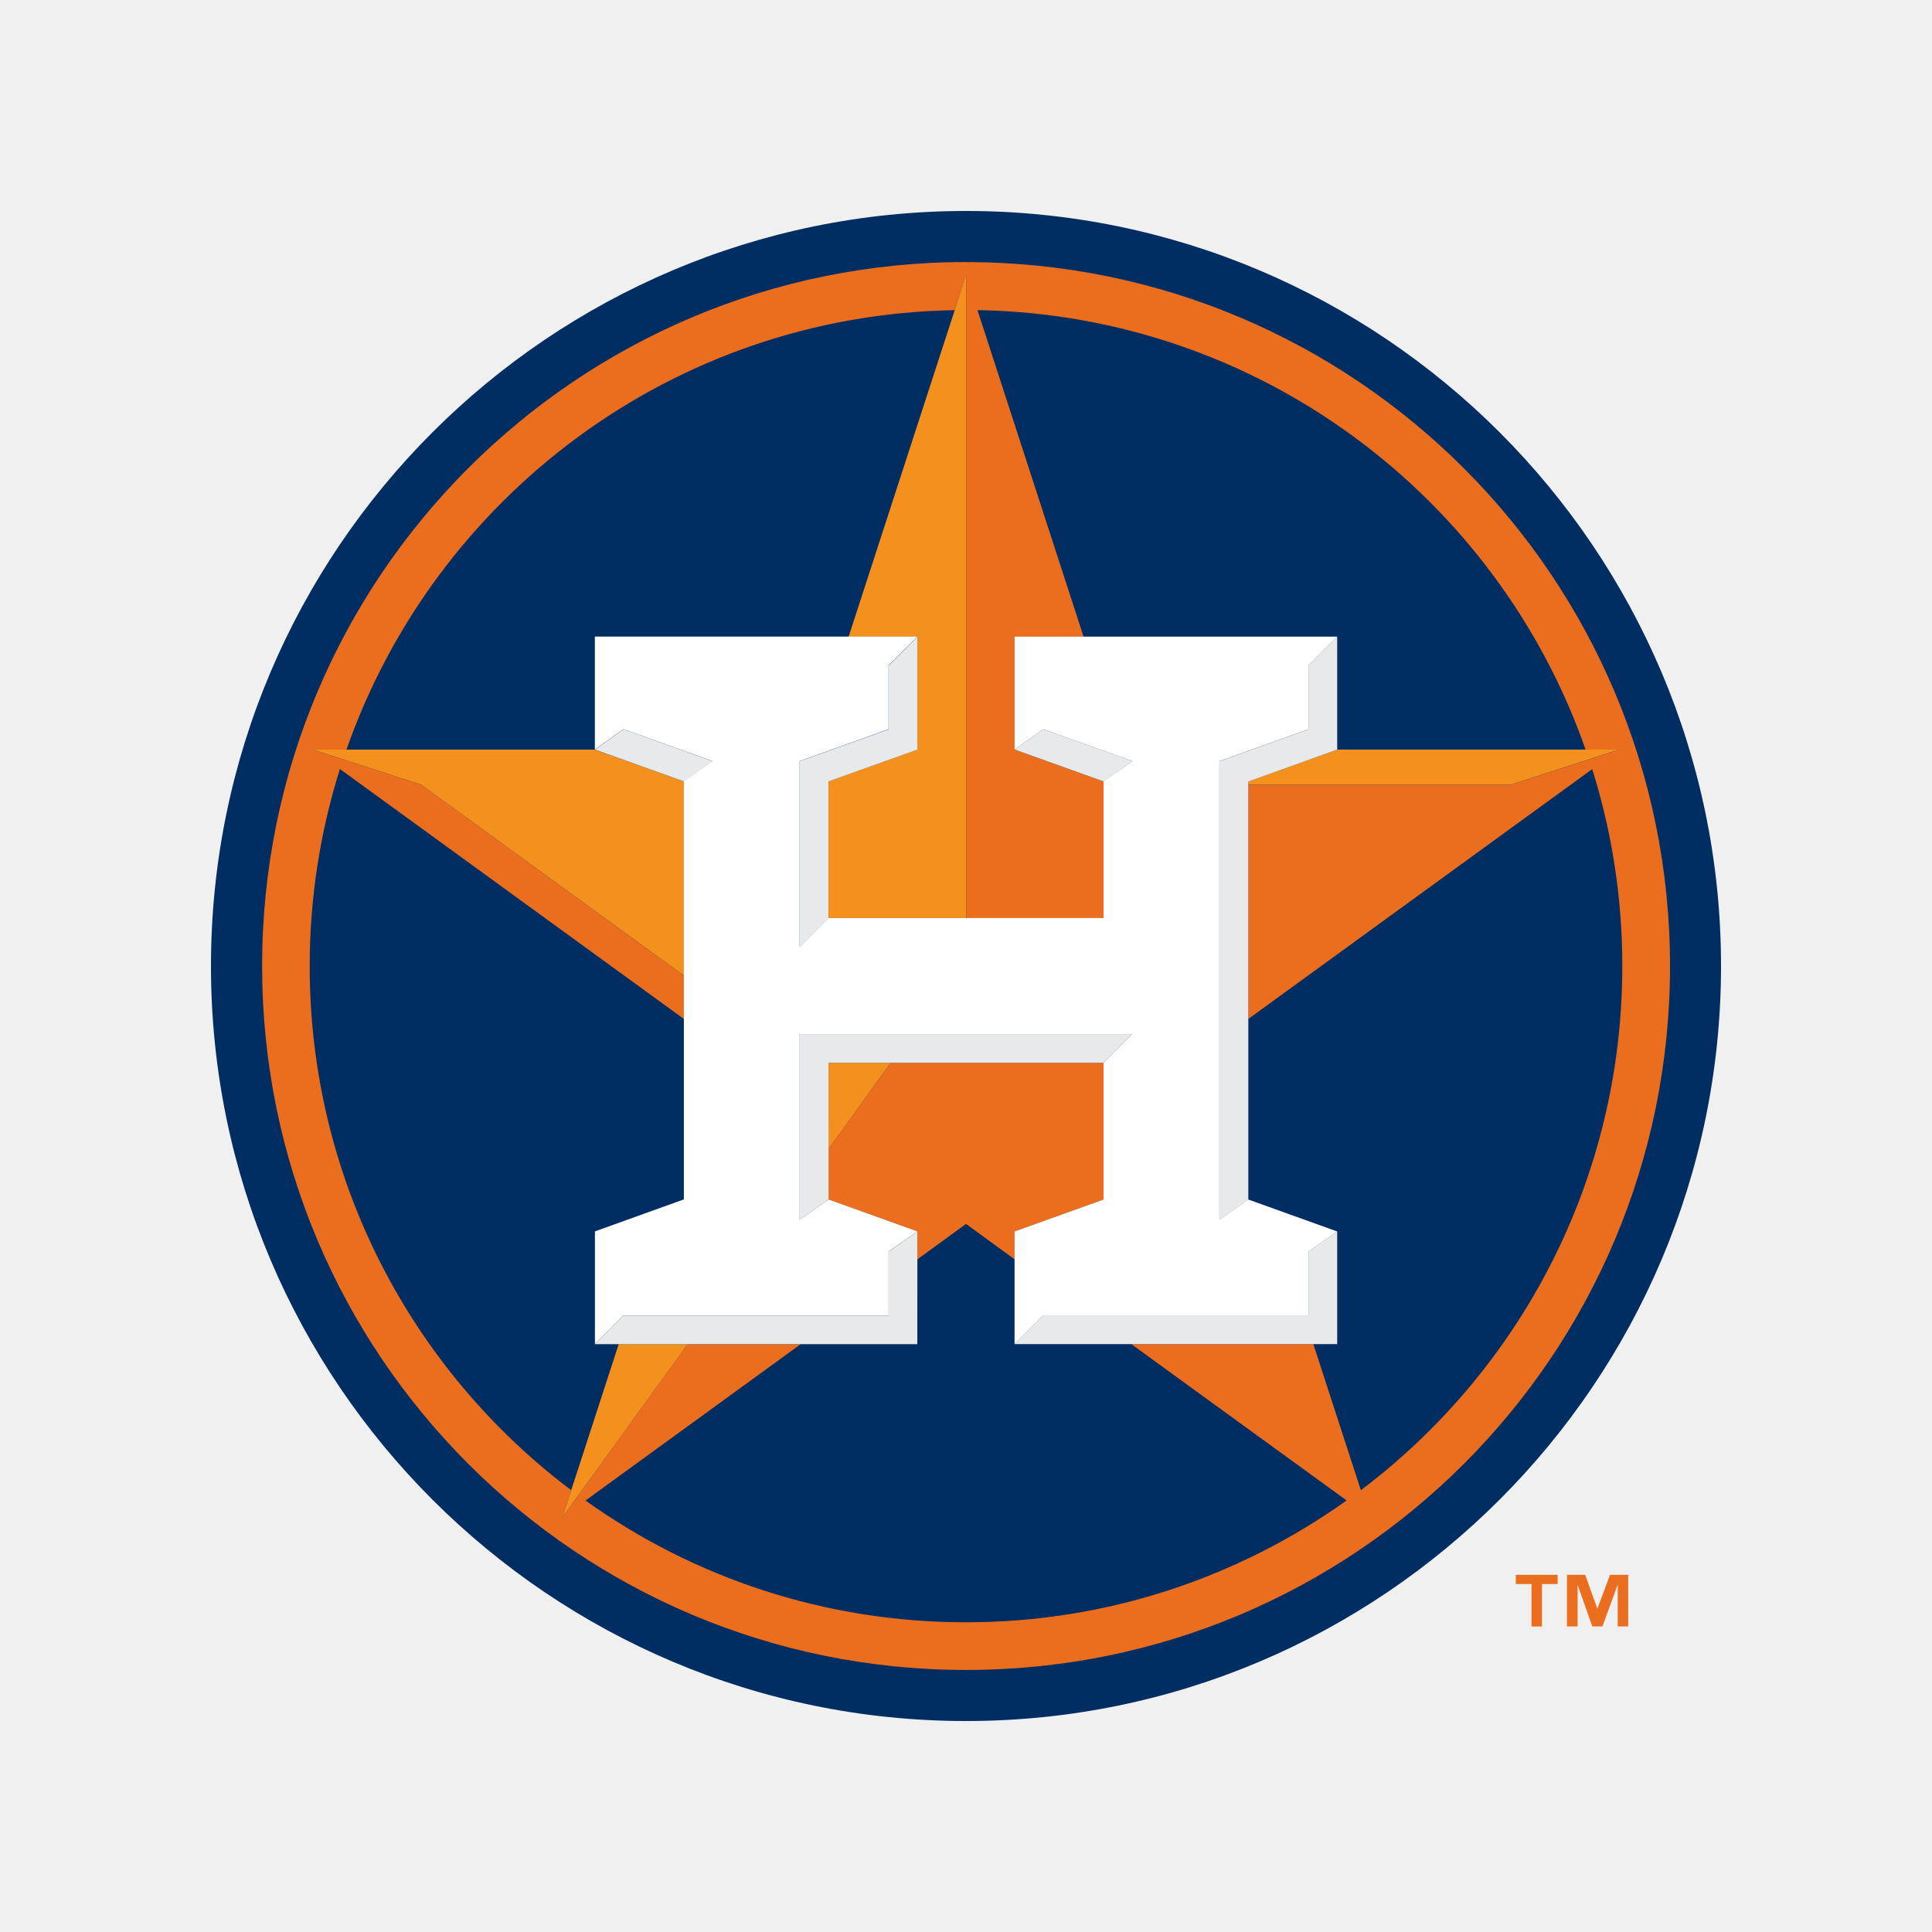
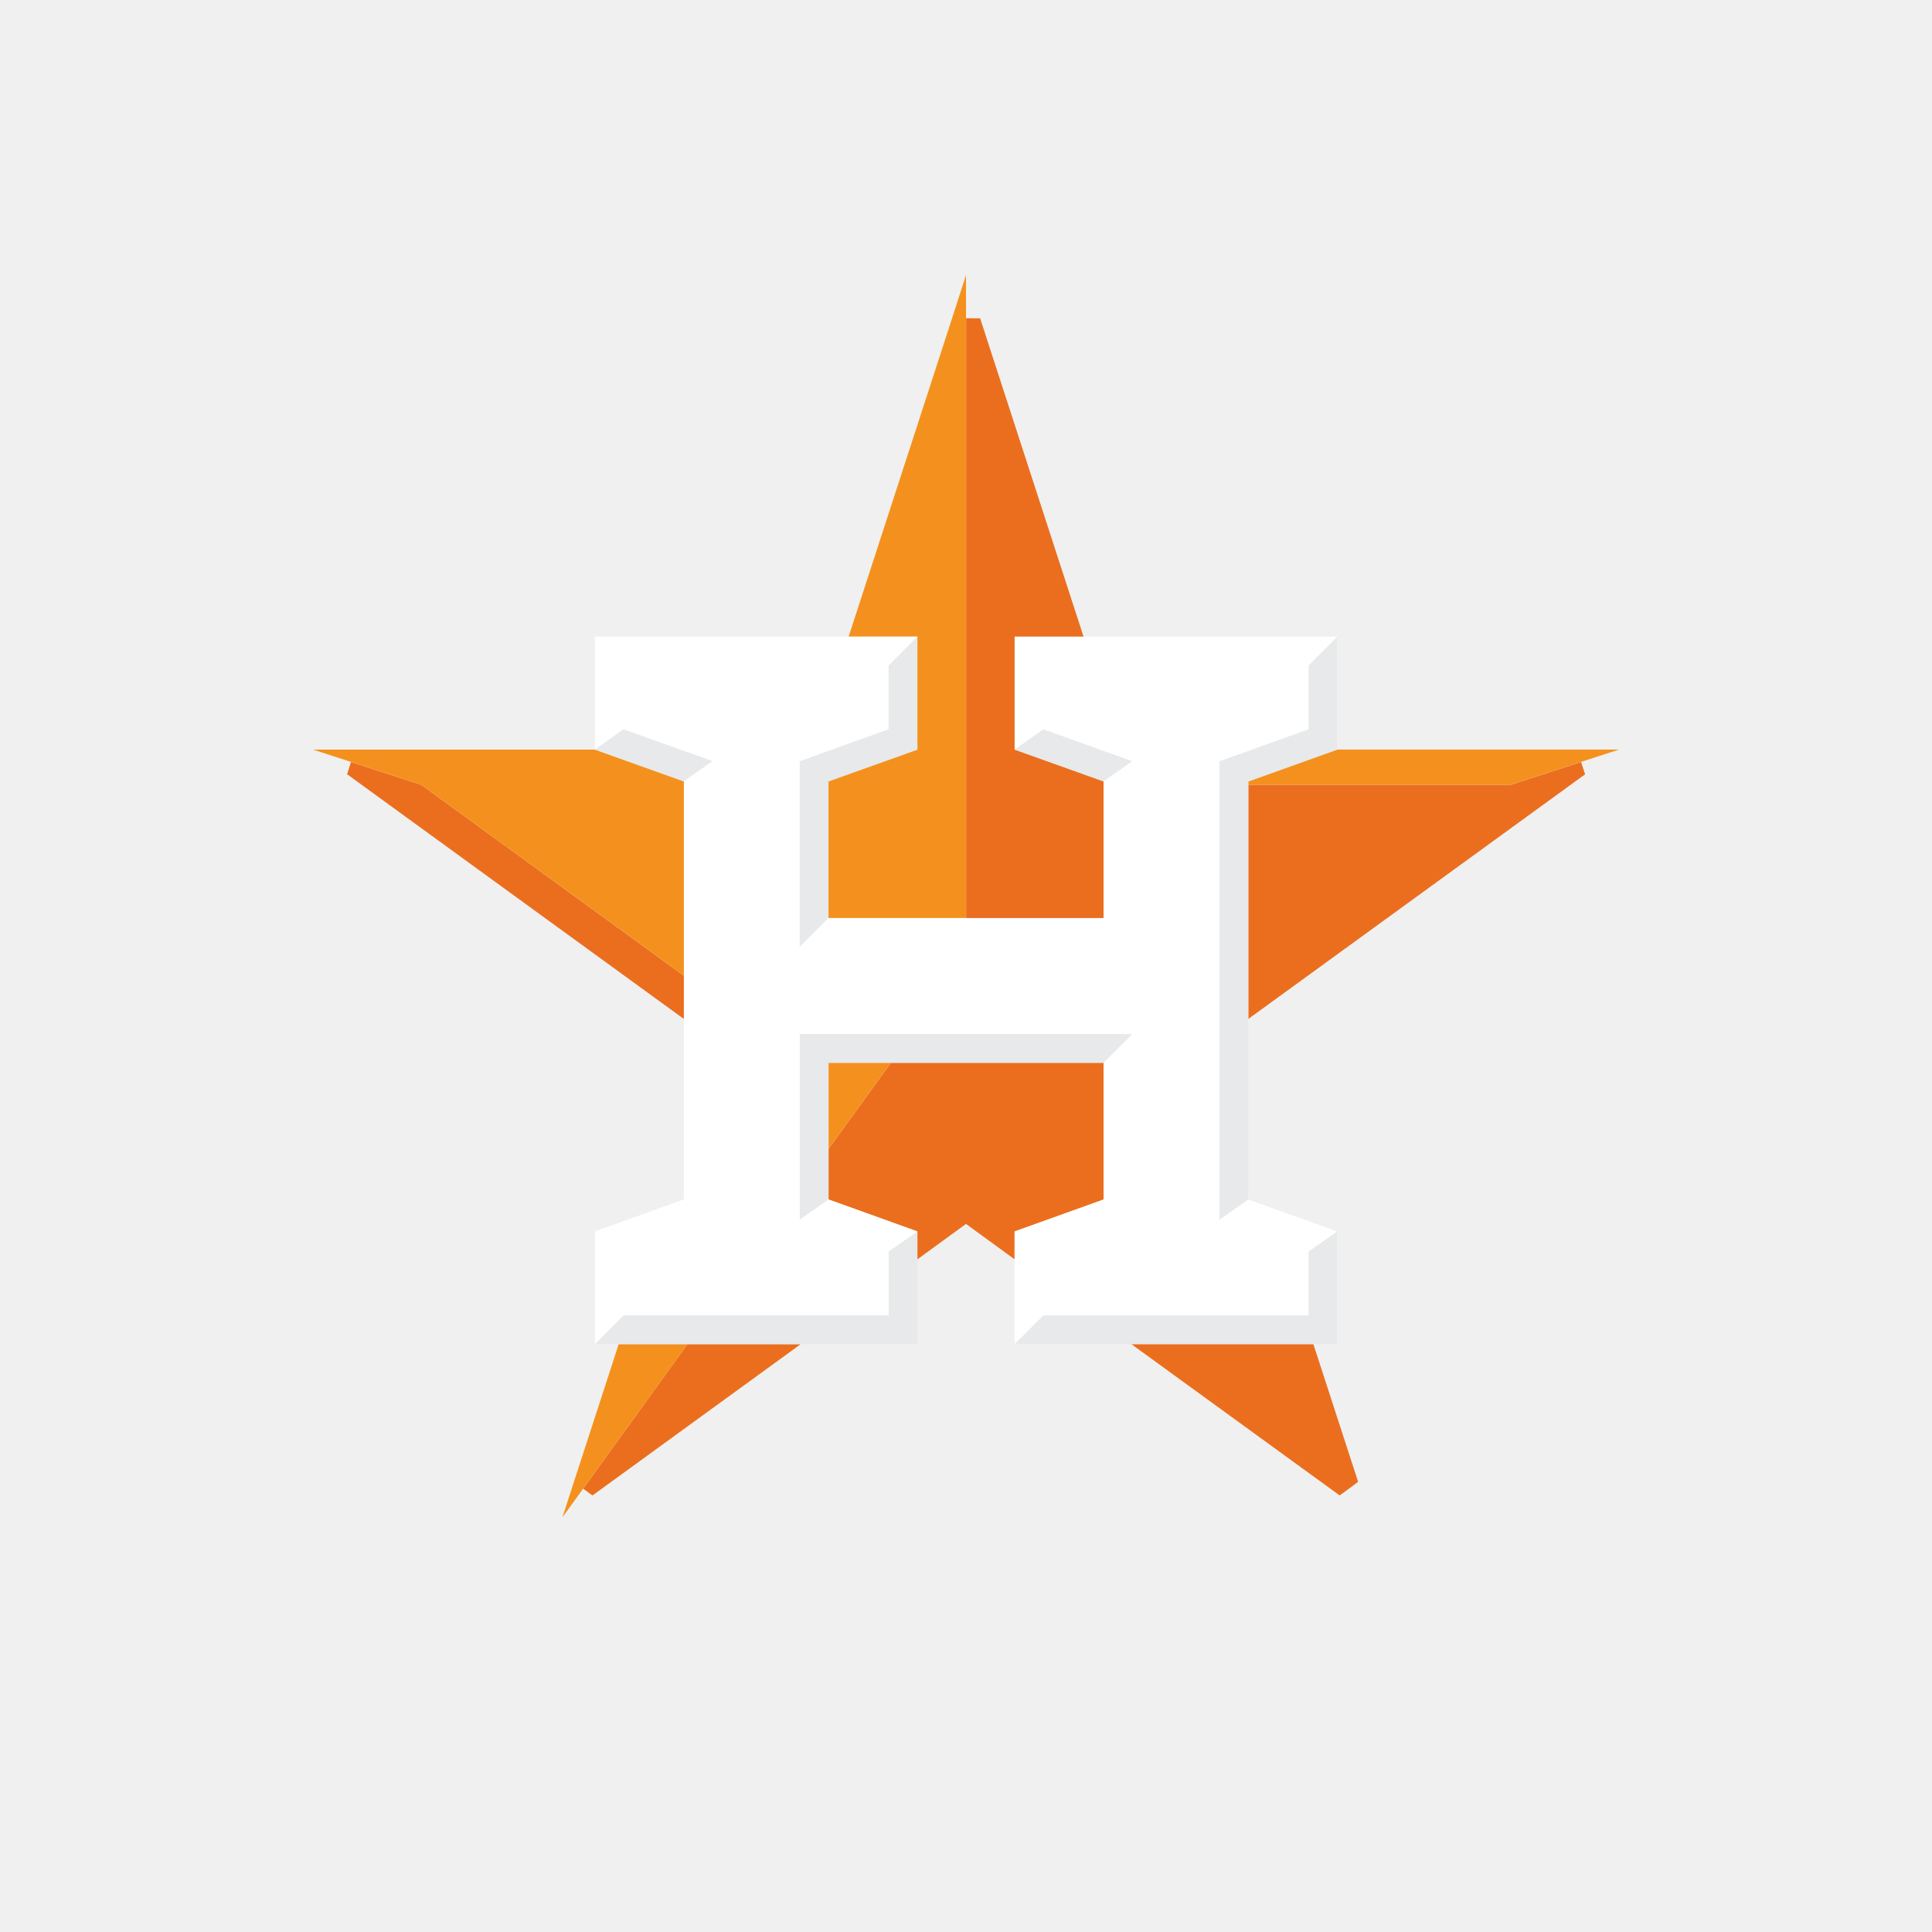
<svg xmlns="http://www.w3.org/2000/svg" viewBox="0 0 300 300">
-   <path fill="#002d62" d="M150.01 267.24c-64.65 0-117.25-52.6-117.25-117.24S85.36 32.76 150.01 32.76 267.24 85.36 267.24 150s-52.59 117.24-117.23 117.24" />
-   <path fill="#eb6e1f" d="M157.55 191.22v4.33l-7.55-5.5-7.55 5.5v-4.33l-13.8-4.96v-7.84l9.68-13.39h33.04v21.23Zm84.32 54.75h-2.43v6.59h-1.63v-6.59h-2.43v-1.43h6.49Zm9.33 6.58v-6.38h-.05l-2.32 6.38h-1.58l-2.25-6.38h-.03v6.38h-1.65v-8.01h2.83l1.88 5.23h.02l1.95-5.23h2.83v8.01ZM150.01 40.7c60.37 0 109.31 48.92 109.31 109.31s-48.91 109.3-109.31 109.3S40.7 210.39 40.7 150 89.61 40.69 150.01 40.69Zm61.31 190.69c24.66-18.6 40.59-48.12 40.59-81.38 0-10.66-1.64-20.92-4.67-30.58l-53.4 38.79v-36.37h40.79l16.79-5.45h-5.21c-13.7-39.24-50.71-67.5-94.43-68.25l16.48 50.72h-10.7v17.53l13.82 4.94v21.25h-21.36V42.72l-1.78 5.44c-43.73.73-80.72 29.01-94.44 68.25h-5.18l16.78 5.44 40.8 29.66v6.72l-53.42-38.82c-3.04 9.68-4.69 19.96-4.69 30.61 0 33.27 15.95 62.81 40.61 81.38l-1.36 4.21 19.41-26.88h17.57L90.92 233c16.65 11.91 37.06 18.91 59.09 18.91s42.42-7.04 59.09-18.92l-33.42-24.27h28.26l7.37 22.67Z" />
+   <defs>
+     <mask id="hou-star" maskUnits="userSpaceOnUse" x="0" y="0" width="300" height="300">
+       <circle cx="150.01" cy="150.01" r="100.6" fill="#fff" />
+       <path fill="#000" d="M211.32 231.39c24.66-18.6 40.59-48.12 40.59-81.38 0-10.66-1.64-20.92-4.67-30.58l-53.4 38.79v-36.37h40.79l16.79-5.45h-5.21c-13.7-39.24-50.71-67.5-94.43-68.25l16.48 50.72h-10.7v17.53l13.82 4.94v21.25h-21.36V42.72l-1.78 5.44c-43.73.73-80.72 29.01-94.44 68.25h-5.18l16.78 5.44 40.8 29.66v6.72l-53.42-38.82c-3.04 9.68-4.69 19.96-4.69 30.61 0 33.27 15.95 62.81 40.61 81.38l-1.36 4.21 19.41-26.88h17.57L90.92 233c16.65 11.91 37.06 18.91 59.09 18.91s42.42-7.04 59.09-18.92l-33.42-24.27h28.26l7.37 22.67Z" />
+     </mask>
+   </defs>
+   <path fill="#eb6e1f" d="M157.55 191.22v4.33l-7.55-5.5-7.55 5.5v-4.33l-13.8-4.96v-7.84l9.68-13.39h33.04v21.23Z" />
+   <rect width="300" height="300" fill="#eb6e1f" mask="url(#hou-star)" />
  <path fill="#f4911e" d="M193.84 121.33v.51h40.78l16.79-5.45h-43.76m-65.2-17.53v17.53l-13.8 4.93v21.23H150V42.71l-1.75 5.44-16.48 50.72m-3.12 79.55 9.67-13.39h-9.67m-25.66 22.38 3.21-1.15zM88.7 231.39l-1.36 4.21 19.43-26.88h-10.7m-3.69-92.32H48.61l16.78 5.44 40.81 29.66v-30.16" />
  <path fill="#e7e9ea" d="M207.64 116.4V98.87l-4.46 4.47v9.91l-13.82 4.96v71.2l4.48-3.14v-64.92m13.8 69.86-4.46 3.12v9.92h-41.17l-4.47 4.46h50.1m-78.99-43.68h42.72l4.45-4.46h-51.63v28.82l4.47-3.15v-7.83m13.79 17.14v-4.33l-4.45 3.12v9.92H96.81l-4.44 4.46h50.07m-31.78-90.52-13.84-4.96-4.43 3.15 13.82 4.95m55.8-8.1-4.46 3.15 13.82 4.95 4.46-3.15m-33.38-1.79V98.87l-4.45 4.47v9.91l-13.83 4.96v28.83l4.47-4.47v-21.23" />
  <path fill="#fff" d="M92.38 191.21v17.5l4.43-4.46h41.18v-9.92l4.46-3.12-13.8-4.96-4.47 3.14v-28.82h51.64l-4.46 4.46v21.23l-13.82 4.96v17.5l4.46-4.46h41.18v-9.92l4.46-3.12-13.81-4.96-4.48 3.14v-71.2l13.84-4.96v-9.91l4.46-4.47h-50.1v17.53l4.46-3.15 13.81 4.95-4.46 3.13v21.23h-42.72l-4.47 4.47v-28.83l13.81-4.96v-9.91l4.46-4.47H92.37v17.53l4.43-3.15 13.84 4.95-4.45 3.13v64.93" />
</svg>
